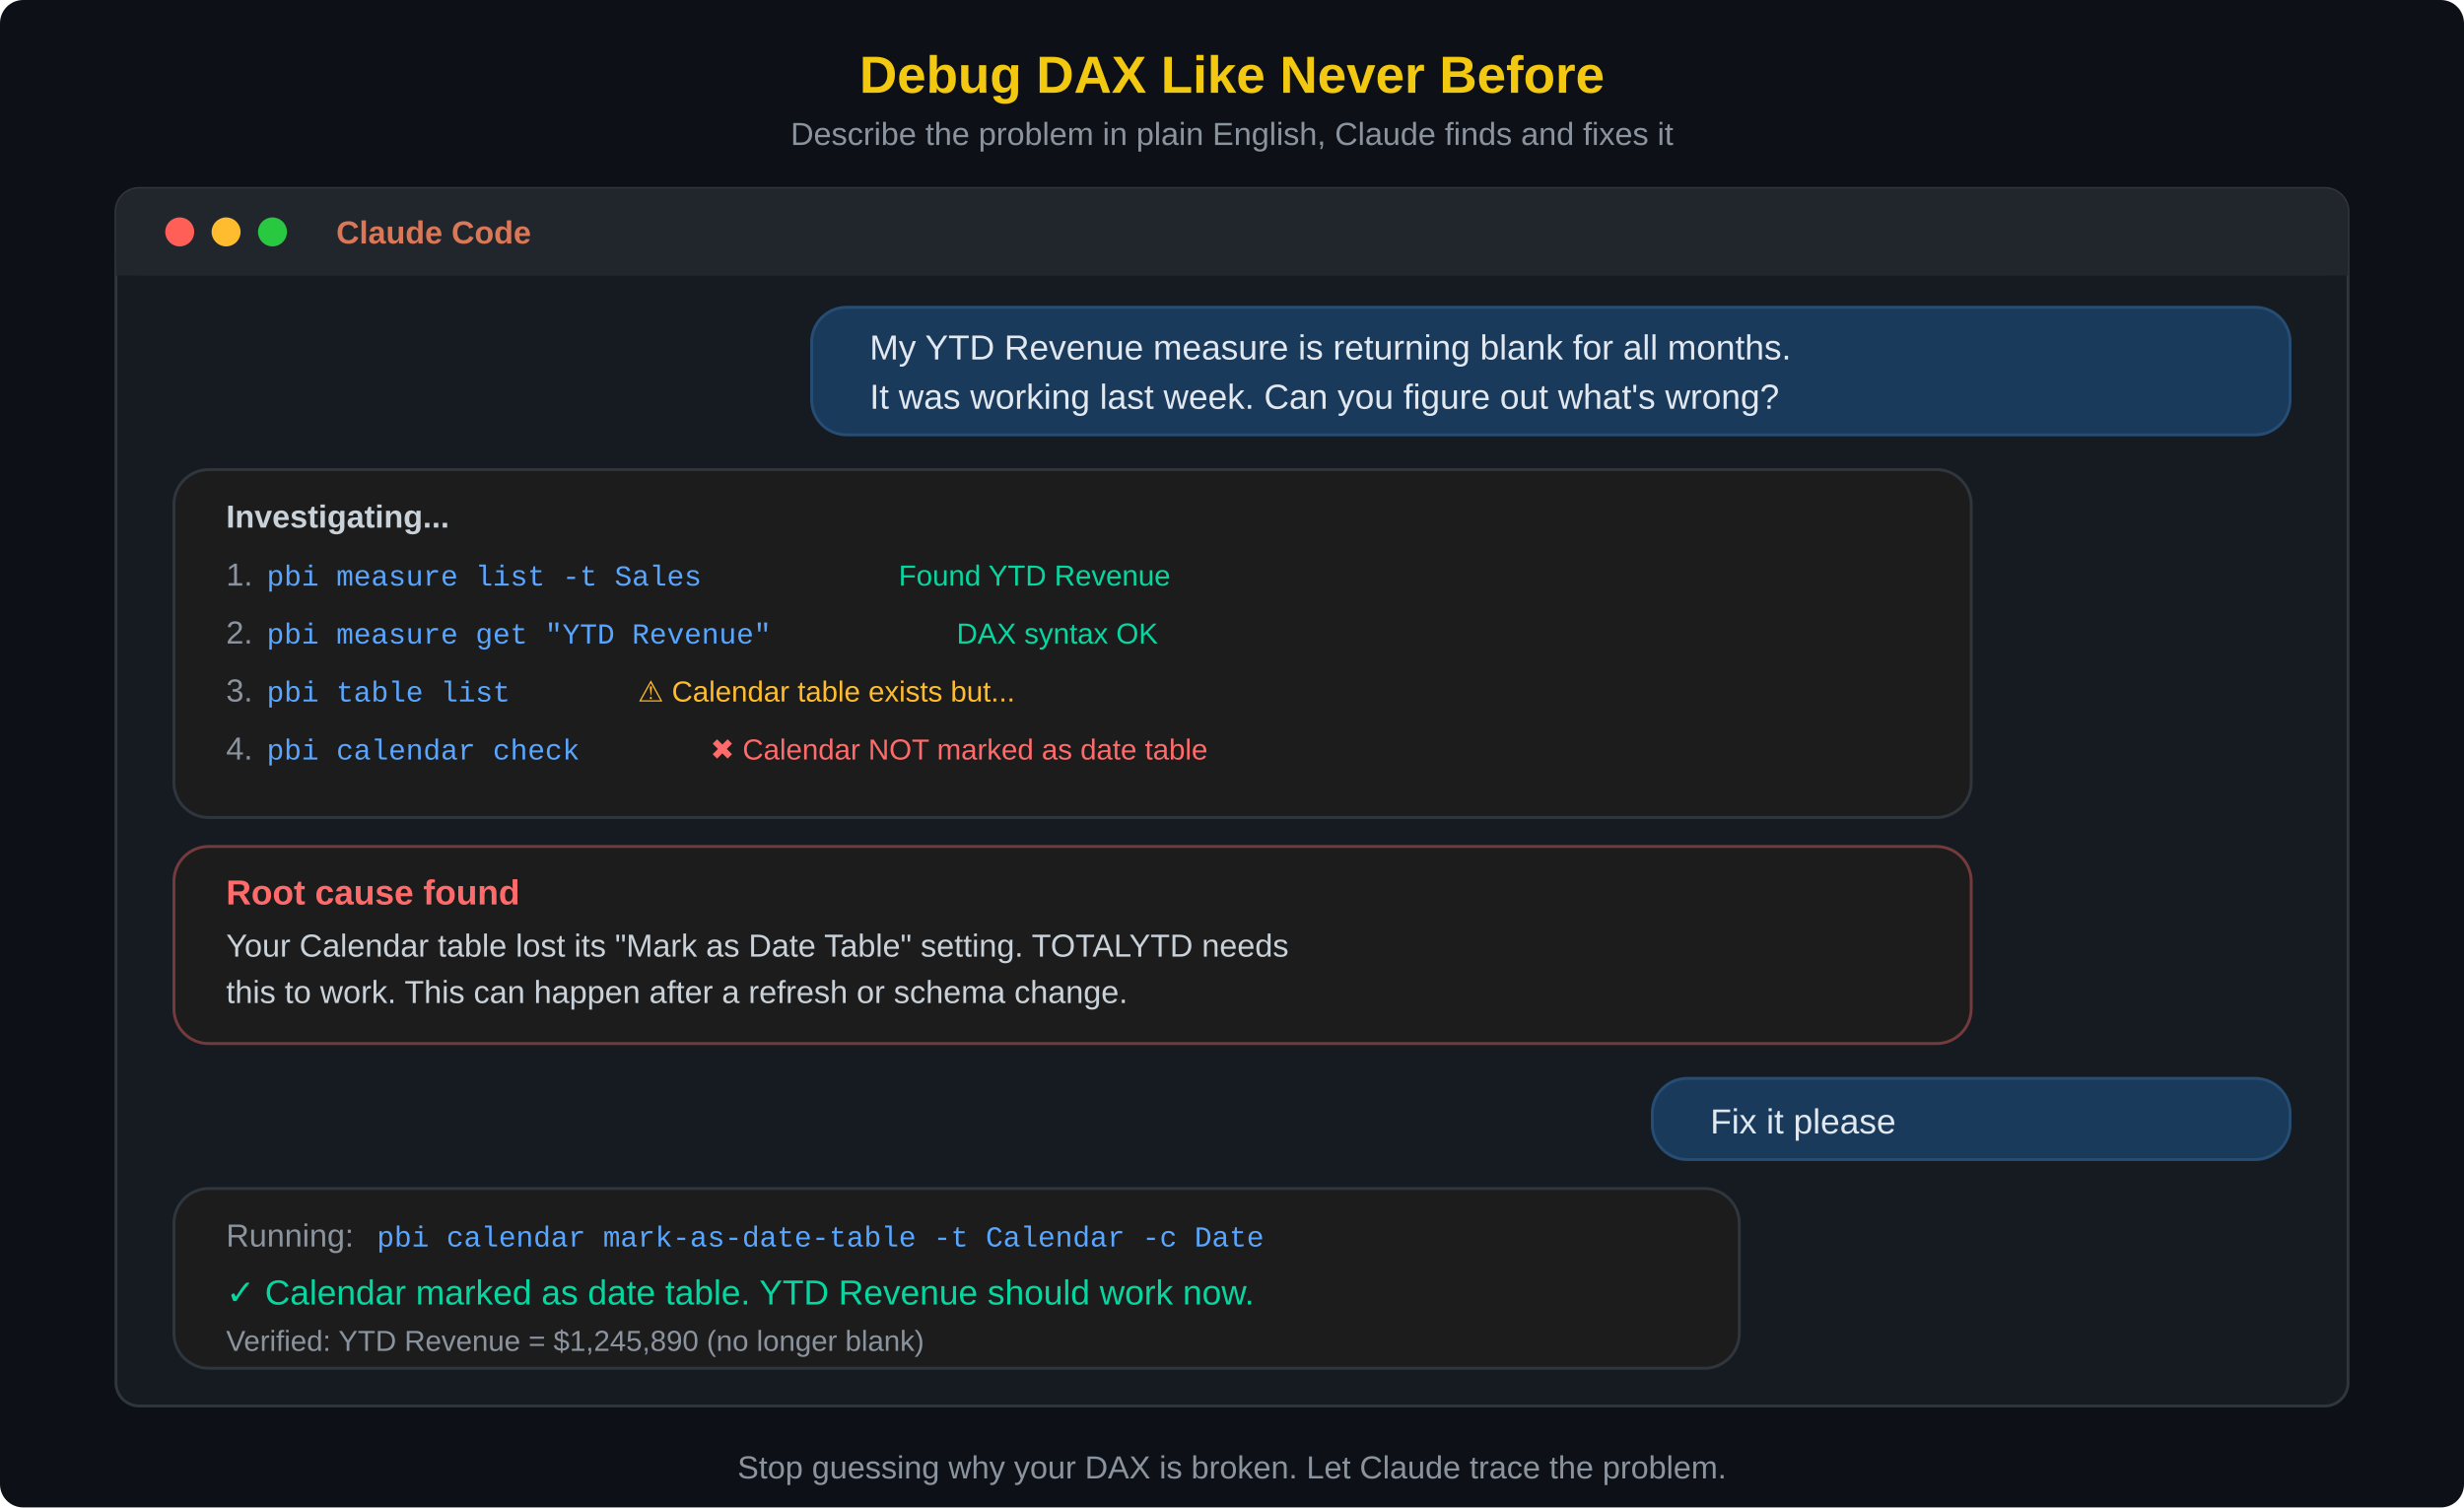
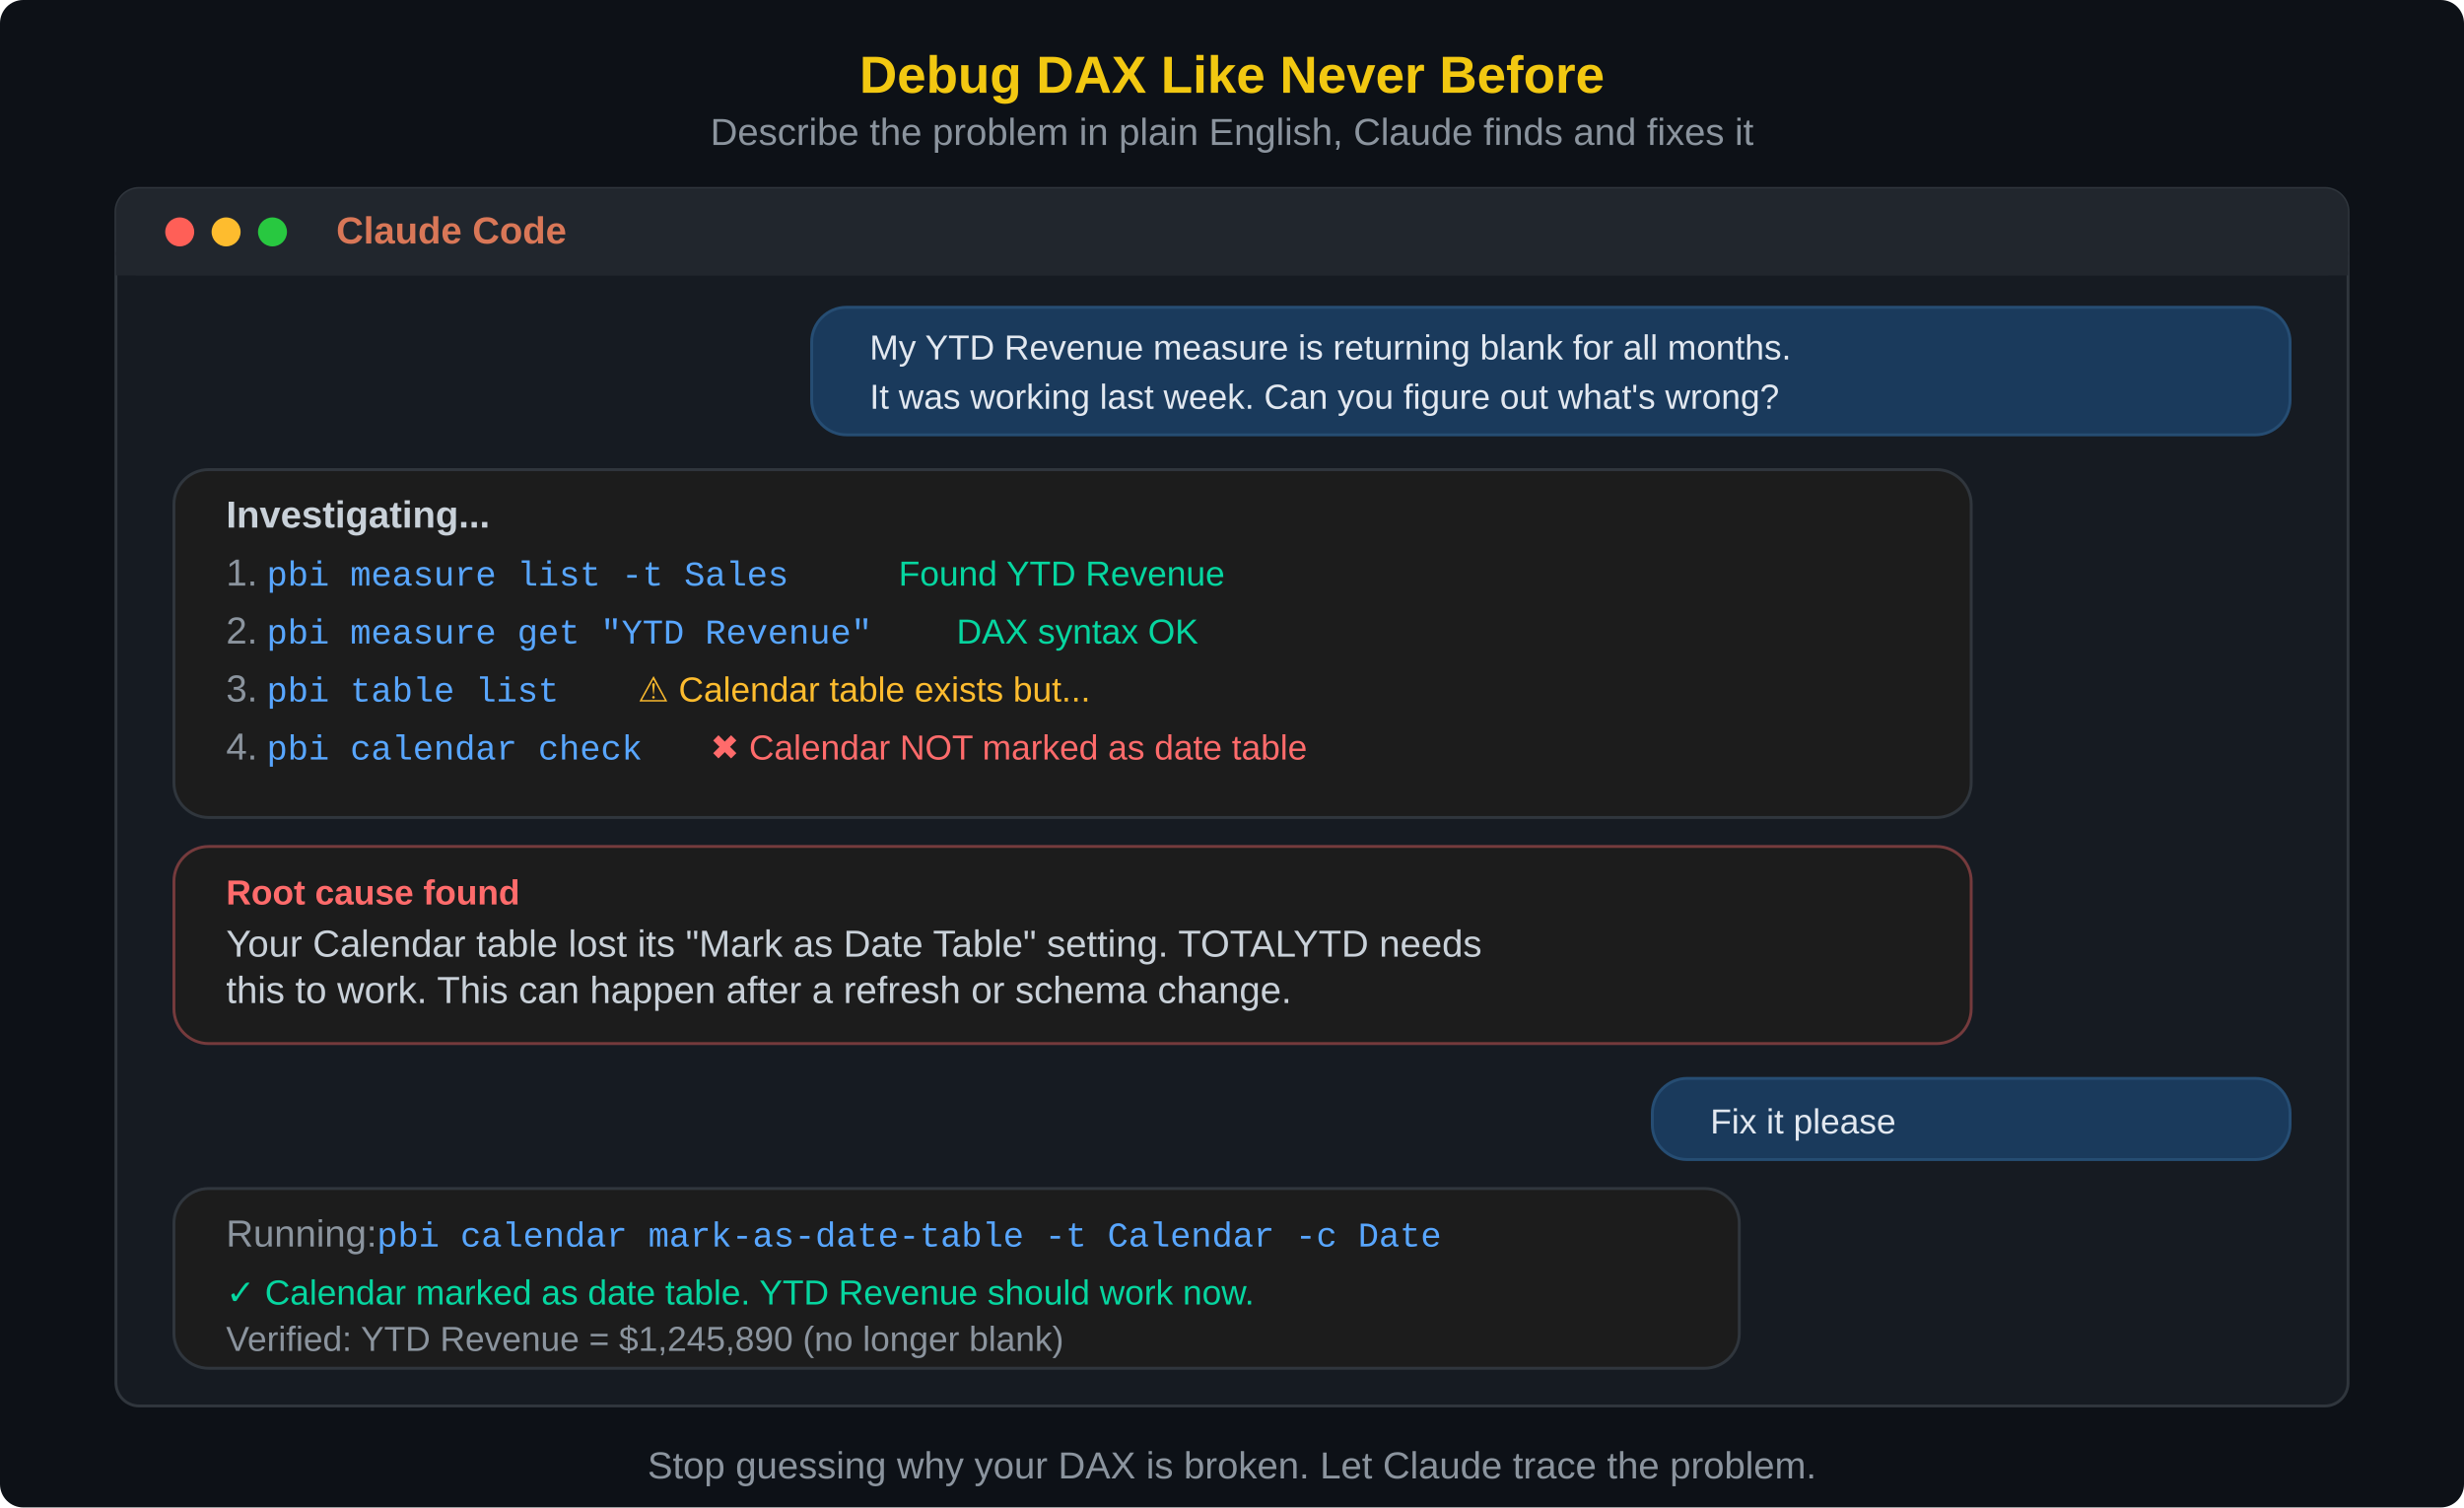
<svg xmlns="http://www.w3.org/2000/svg" width="850" height="520" viewBox="0 0 850 520">
  <rect width="100%" height="100%" fill="#0d1117" rx="8" />
  <text x="425" y="32" font-family="'Segoe UI', Arial, sans-serif" font-size="18" fill="#F2C811" text-anchor="middle" font-weight="bold">Debug DAX Like Never Before</text>
-   <text x="425" y="50" font-family="'Segoe UI', Arial, sans-serif" font-size="11" fill="#8b949e" text-anchor="middle">Describe the problem in plain English, Claude finds and fixes it</text>
+   <text x="425" y="50" font-family="'Segoe UI', Arial, sans-serif" font-size="13" fill="#8b949e" text-anchor="middle">Describe the problem in plain English, Claude finds and fixes it</text>
  <rect x="40" y="65" width="770" height="420" rx="8" fill="#161b22" stroke="#30363d" stroke-width="1" />
  <rect x="40" y="65" width="770" height="30" rx="8" fill="#21262d" />
  <rect x="40" y="87" width="770" height="8" fill="#21262d" />
  <circle cx="62" cy="80" r="5" fill="#ff5f57" />
  <circle cx="78" cy="80" r="5" fill="#febc2e" />
  <circle cx="94" cy="80" r="5" fill="#28c840" />
-   <text x="116" y="84" font-family="'Segoe UI', Arial, sans-serif" font-size="11" fill="#d97757" font-weight="bold">Claude Code</text>
+   <text x="116" y="84" font-family="'Segoe UI', Arial, sans-serif" font-size="13" fill="#d97757" font-weight="bold">Claude Code</text>
  <rect x="280" y="106" width="510" height="44" rx="12" fill="#1a3a5c" stroke="#264d73" stroke-width="1" />
  <text x="300" y="124" font-family="'Segoe UI', Arial, sans-serif" font-size="12" fill="#e2e8f0">My YTD Revenue measure is returning blank for all months.</text>
  <text x="300" y="141" font-family="'Segoe UI', Arial, sans-serif" font-size="12" fill="#e2e8f0">It was working last week. Can you figure out what's wrong?</text>
  <rect x="60" y="162" width="620" height="120" rx="12" fill="#1c1c1c" stroke="#30363d" stroke-width="1" />
-   <text x="78" y="182" font-family="'Segoe UI', Arial, sans-serif" font-size="11" fill="#c9d1d9" font-weight="bold">Investigating...</text>
-   <text x="78" y="202" font-family="'Segoe UI', Arial, sans-serif" font-size="11" fill="#8b949e">1.</text>
-   <text x="92" y="202" font-family="'Courier New', Courier, monospace" font-size="10" fill="#58a6ff">pbi measure list -t Sales</text>
-   <text x="310" y="202" font-family="'Segoe UI', Arial, sans-serif" font-size="10" fill="#06d6a0">Found YTD Revenue</text>
-   <text x="78" y="222" font-family="'Segoe UI', Arial, sans-serif" font-size="11" fill="#8b949e">2.</text>
-   <text x="92" y="222" font-family="'Courier New', Courier, monospace" font-size="10" fill="#58a6ff">pbi measure get "YTD Revenue"</text>
-   <text x="330" y="222" font-family="'Segoe UI', Arial, sans-serif" font-size="10" fill="#06d6a0">DAX syntax OK</text>
-   <text x="78" y="242" font-family="'Segoe UI', Arial, sans-serif" font-size="11" fill="#8b949e">3.</text>
-   <text x="92" y="242" font-family="'Courier New', Courier, monospace" font-size="10" fill="#58a6ff">pbi table list</text>
-   <text x="220" y="242" font-family="'Segoe UI', Arial, sans-serif" font-size="10" fill="#febc2e">⚠ Calendar table exists but...</text>
-   <text x="78" y="262" font-family="'Segoe UI', Arial, sans-serif" font-size="11" fill="#8b949e">4.</text>
-   <text x="92" y="262" font-family="'Courier New', Courier, monospace" font-size="10" fill="#58a6ff">pbi calendar check</text>
-   <text x="245" y="262" font-family="'Segoe UI', Arial, sans-serif" font-size="10" fill="#ff6b6b">✖ Calendar NOT marked as date table</text>
+   <text x="78" y="182" font-family="'Segoe UI', Arial, sans-serif" font-size="13" fill="#c9d1d9" font-weight="bold">Investigating...</text>
+   <text x="78" y="202" font-family="'Segoe UI', Arial, sans-serif" font-size="13" fill="#8b949e">1.</text>
+   <text x="92" y="202" font-family="'Courier New', Courier, monospace" font-size="12" fill="#58a6ff">pbi measure list -t Sales</text>
+   <text x="310" y="202" font-family="'Segoe UI', Arial, sans-serif" font-size="12" fill="#06d6a0">Found YTD Revenue</text>
+   <text x="78" y="222" font-family="'Segoe UI', Arial, sans-serif" font-size="13" fill="#8b949e">2.</text>
+   <text x="92" y="222" font-family="'Courier New', Courier, monospace" font-size="12" fill="#58a6ff">pbi measure get "YTD Revenue"</text>
+   <text x="330" y="222" font-family="'Segoe UI', Arial, sans-serif" font-size="12" fill="#06d6a0">DAX syntax OK</text>
+   <text x="78" y="242" font-family="'Segoe UI', Arial, sans-serif" font-size="13" fill="#8b949e">3.</text>
+   <text x="92" y="242" font-family="'Courier New', Courier, monospace" font-size="12" fill="#58a6ff">pbi table list</text>
+   <text x="220" y="242" font-family="'Segoe UI', Arial, sans-serif" font-size="12" fill="#febc2e">⚠ Calendar table exists but...</text>
+   <text x="78" y="262" font-family="'Segoe UI', Arial, sans-serif" font-size="13" fill="#8b949e">4.</text>
+   <text x="92" y="262" font-family="'Courier New', Courier, monospace" font-size="12" fill="#58a6ff">pbi calendar check</text>
+   <text x="245" y="262" font-family="'Segoe UI', Arial, sans-serif" font-size="12" fill="#ff6b6b">✖ Calendar NOT marked as date table</text>
  <rect x="60" y="292" width="620" height="68" rx="12" fill="#1c1c1c" stroke="#ff6b6b" stroke-width="1" stroke-opacity="0.4" />
  <text x="78" y="312" font-family="'Segoe UI', Arial, sans-serif" font-size="12" fill="#ff6b6b" font-weight="bold">Root cause found</text>
-   <text x="78" y="330" font-family="'Segoe UI', Arial, sans-serif" font-size="11" fill="#c9d1d9">Your Calendar table lost its "Mark as Date Table" setting. TOTALYTD needs</text>
-   <text x="78" y="346" font-family="'Segoe UI', Arial, sans-serif" font-size="11" fill="#c9d1d9">this to work. This can happen after a refresh or schema change.</text>
+   <text x="78" y="330" font-family="'Segoe UI', Arial, sans-serif" font-size="13" fill="#c9d1d9">Your Calendar table lost its "Mark as Date Table" setting. TOTALYTD needs</text>
+   <text x="78" y="346" font-family="'Segoe UI', Arial, sans-serif" font-size="13" fill="#c9d1d9">this to work. This can happen after a refresh or schema change.</text>
  <rect x="570" y="372" width="220" height="28" rx="12" fill="#1a3a5c" stroke="#264d73" stroke-width="1" />
  <text x="590" y="391" font-family="'Segoe UI', Arial, sans-serif" font-size="12" fill="#e2e8f0">Fix it please</text>
  <rect x="60" y="410" width="540" height="62" rx="12" fill="#1c1c1c" stroke="#30363d" stroke-width="1" />
-   <text x="78" y="430" font-family="'Segoe UI', Arial, sans-serif" font-size="11" fill="#8b949e">Running:</text>
-   <text x="130" y="430" font-family="'Courier New', Courier, monospace" font-size="10" fill="#58a6ff">pbi calendar mark-as-date-table -t Calendar -c Date</text>
+   <text x="78" y="430" font-family="'Segoe UI', Arial, sans-serif" font-size="13" fill="#8b949e">Running:</text>
+   <text x="130" y="430" font-family="'Courier New', Courier, monospace" font-size="12" fill="#58a6ff">pbi calendar mark-as-date-table -t Calendar -c Date</text>
  <text x="78" y="450" font-family="'Segoe UI', Arial, sans-serif" font-size="12" fill="#06d6a0">✓ Calendar marked as date table. YTD Revenue should work now.</text>
-   <text x="78" y="466" font-family="'Segoe UI', Arial, sans-serif" font-size="10" fill="#8b949e">Verified: YTD Revenue = $1,245,890 (no longer blank)</text>
-   <text x="425" y="510" font-family="'Segoe UI', Arial, sans-serif" font-size="11" fill="#8b949e" text-anchor="middle">Stop guessing why your DAX is broken. Let Claude trace the problem.</text>
+   <text x="78" y="466" font-family="'Segoe UI', Arial, sans-serif" font-size="12" fill="#8b949e">Verified: YTD Revenue = $1,245,890 (no longer blank)</text>
+   <text x="425" y="510" font-family="'Segoe UI', Arial, sans-serif" font-size="13" fill="#8b949e" text-anchor="middle">Stop guessing why your DAX is broken. Let Claude trace the problem.</text>
</svg>
